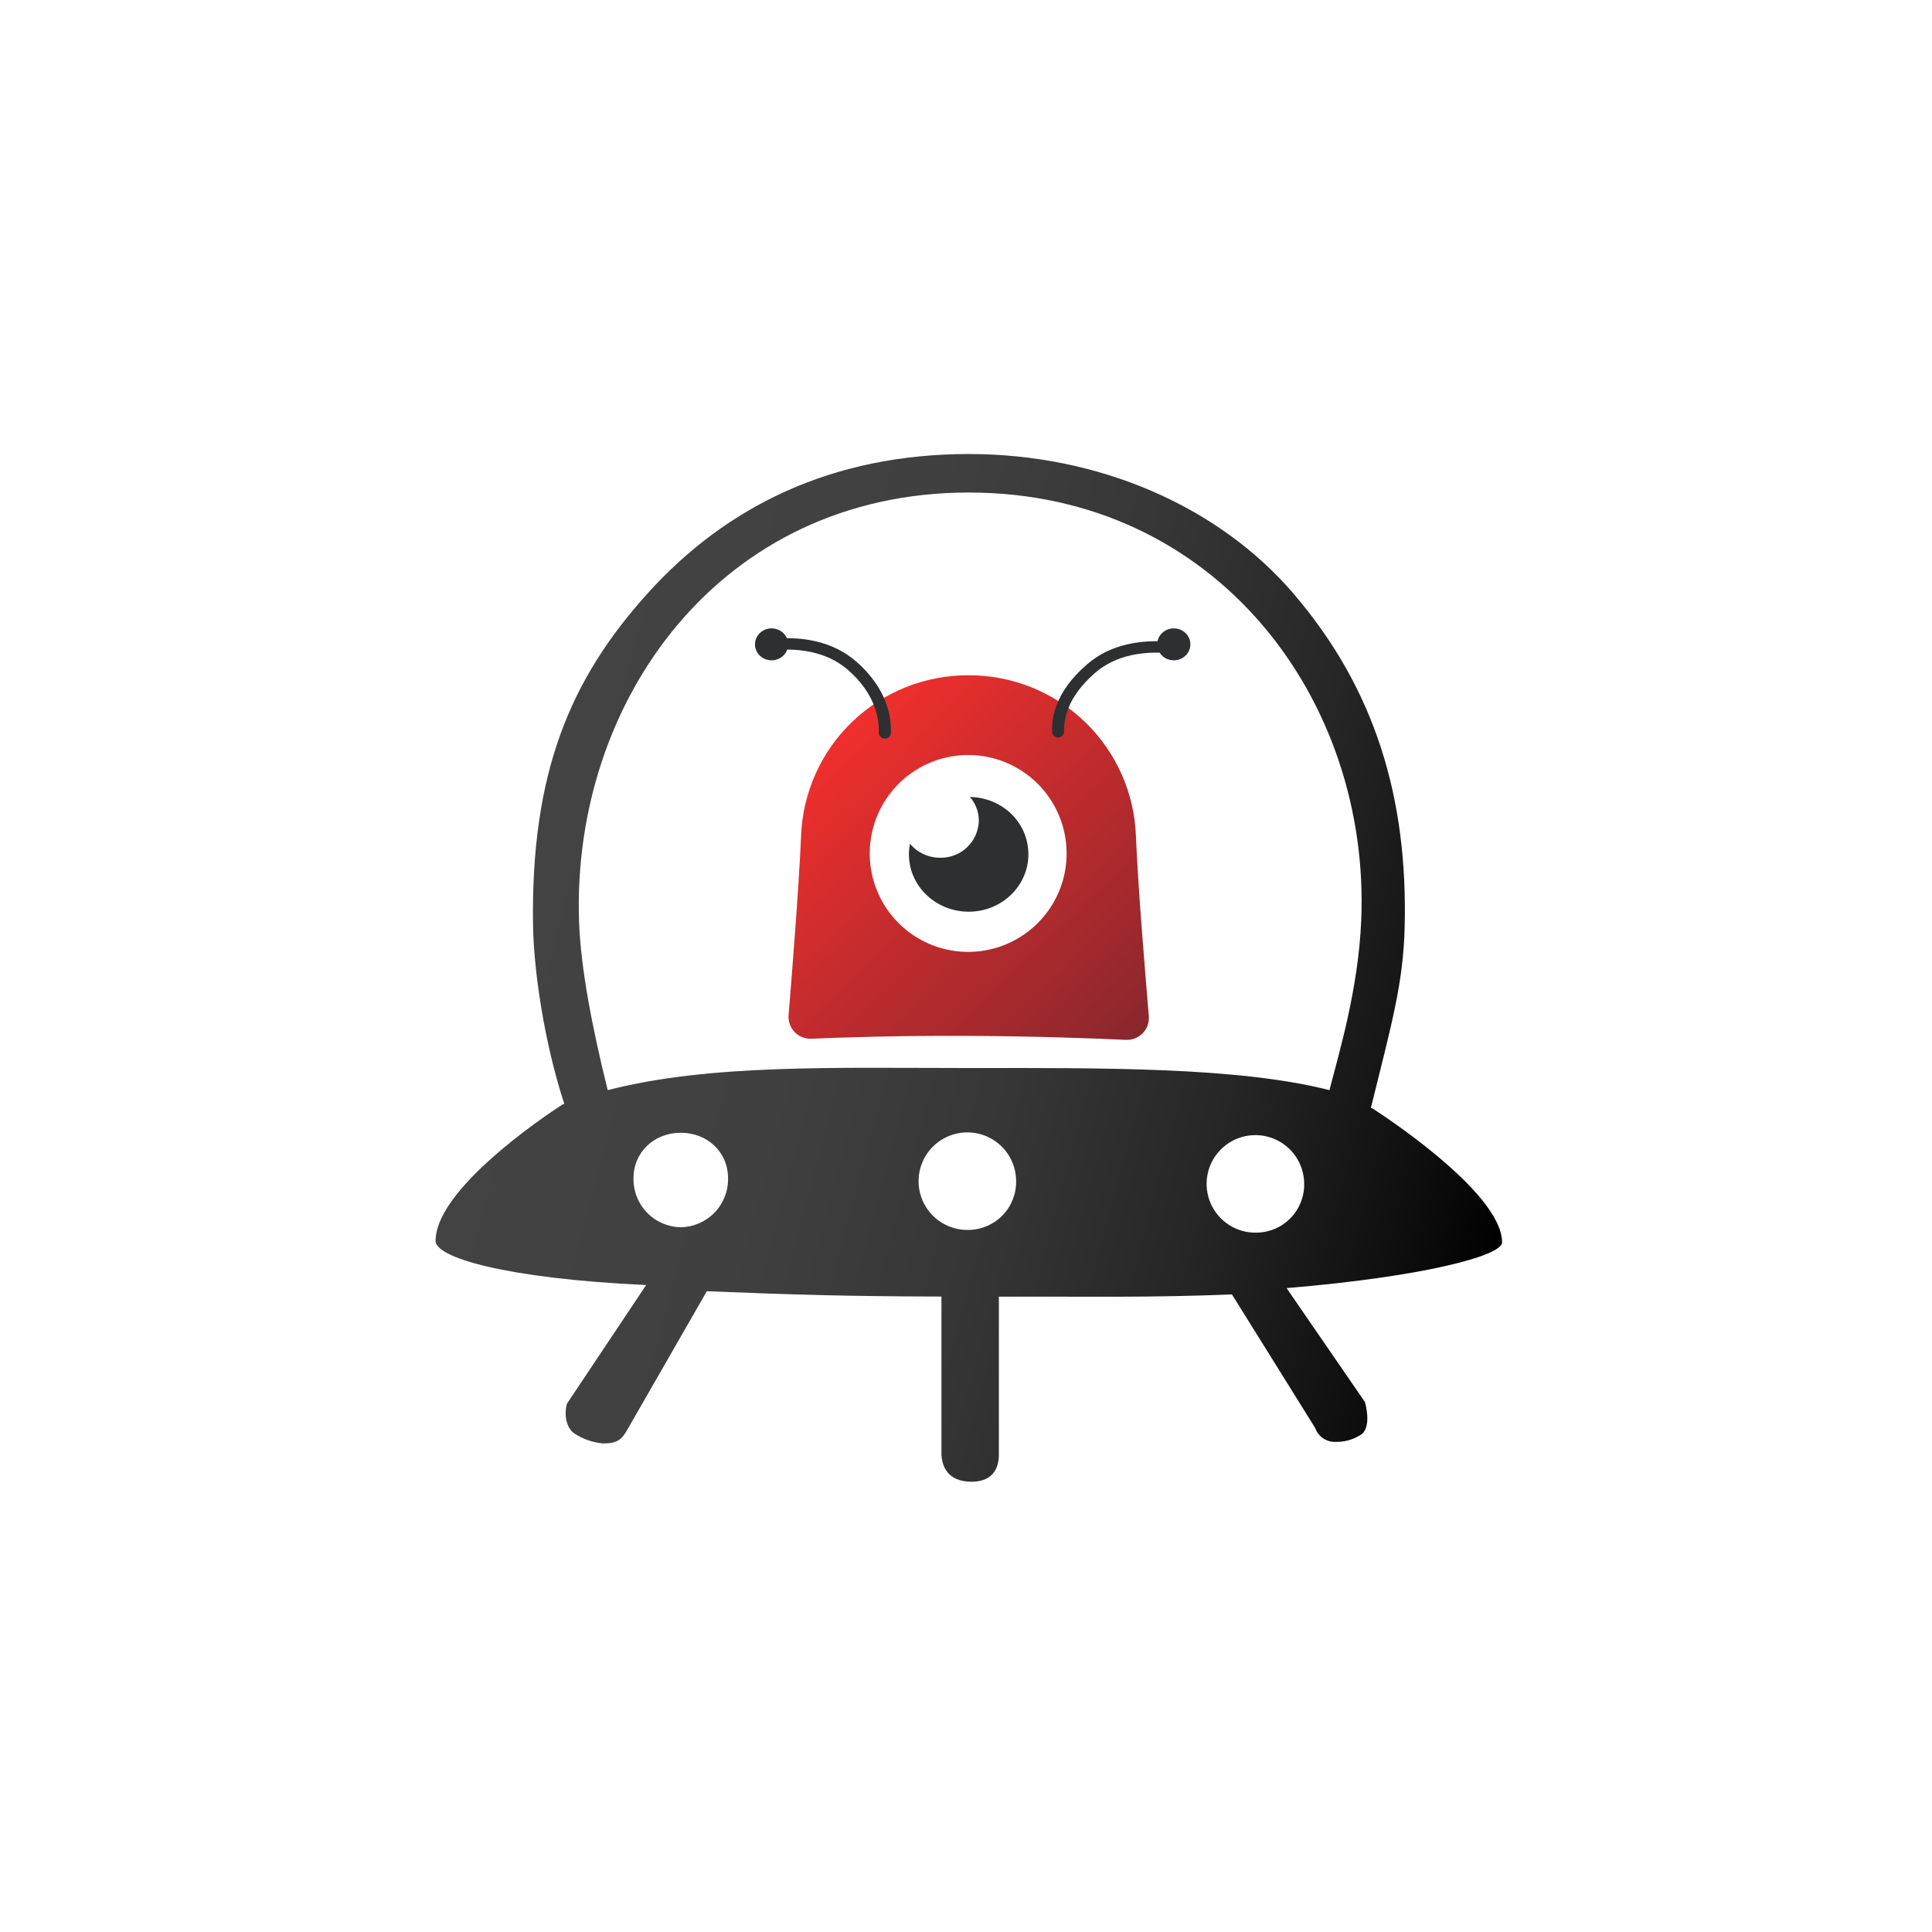
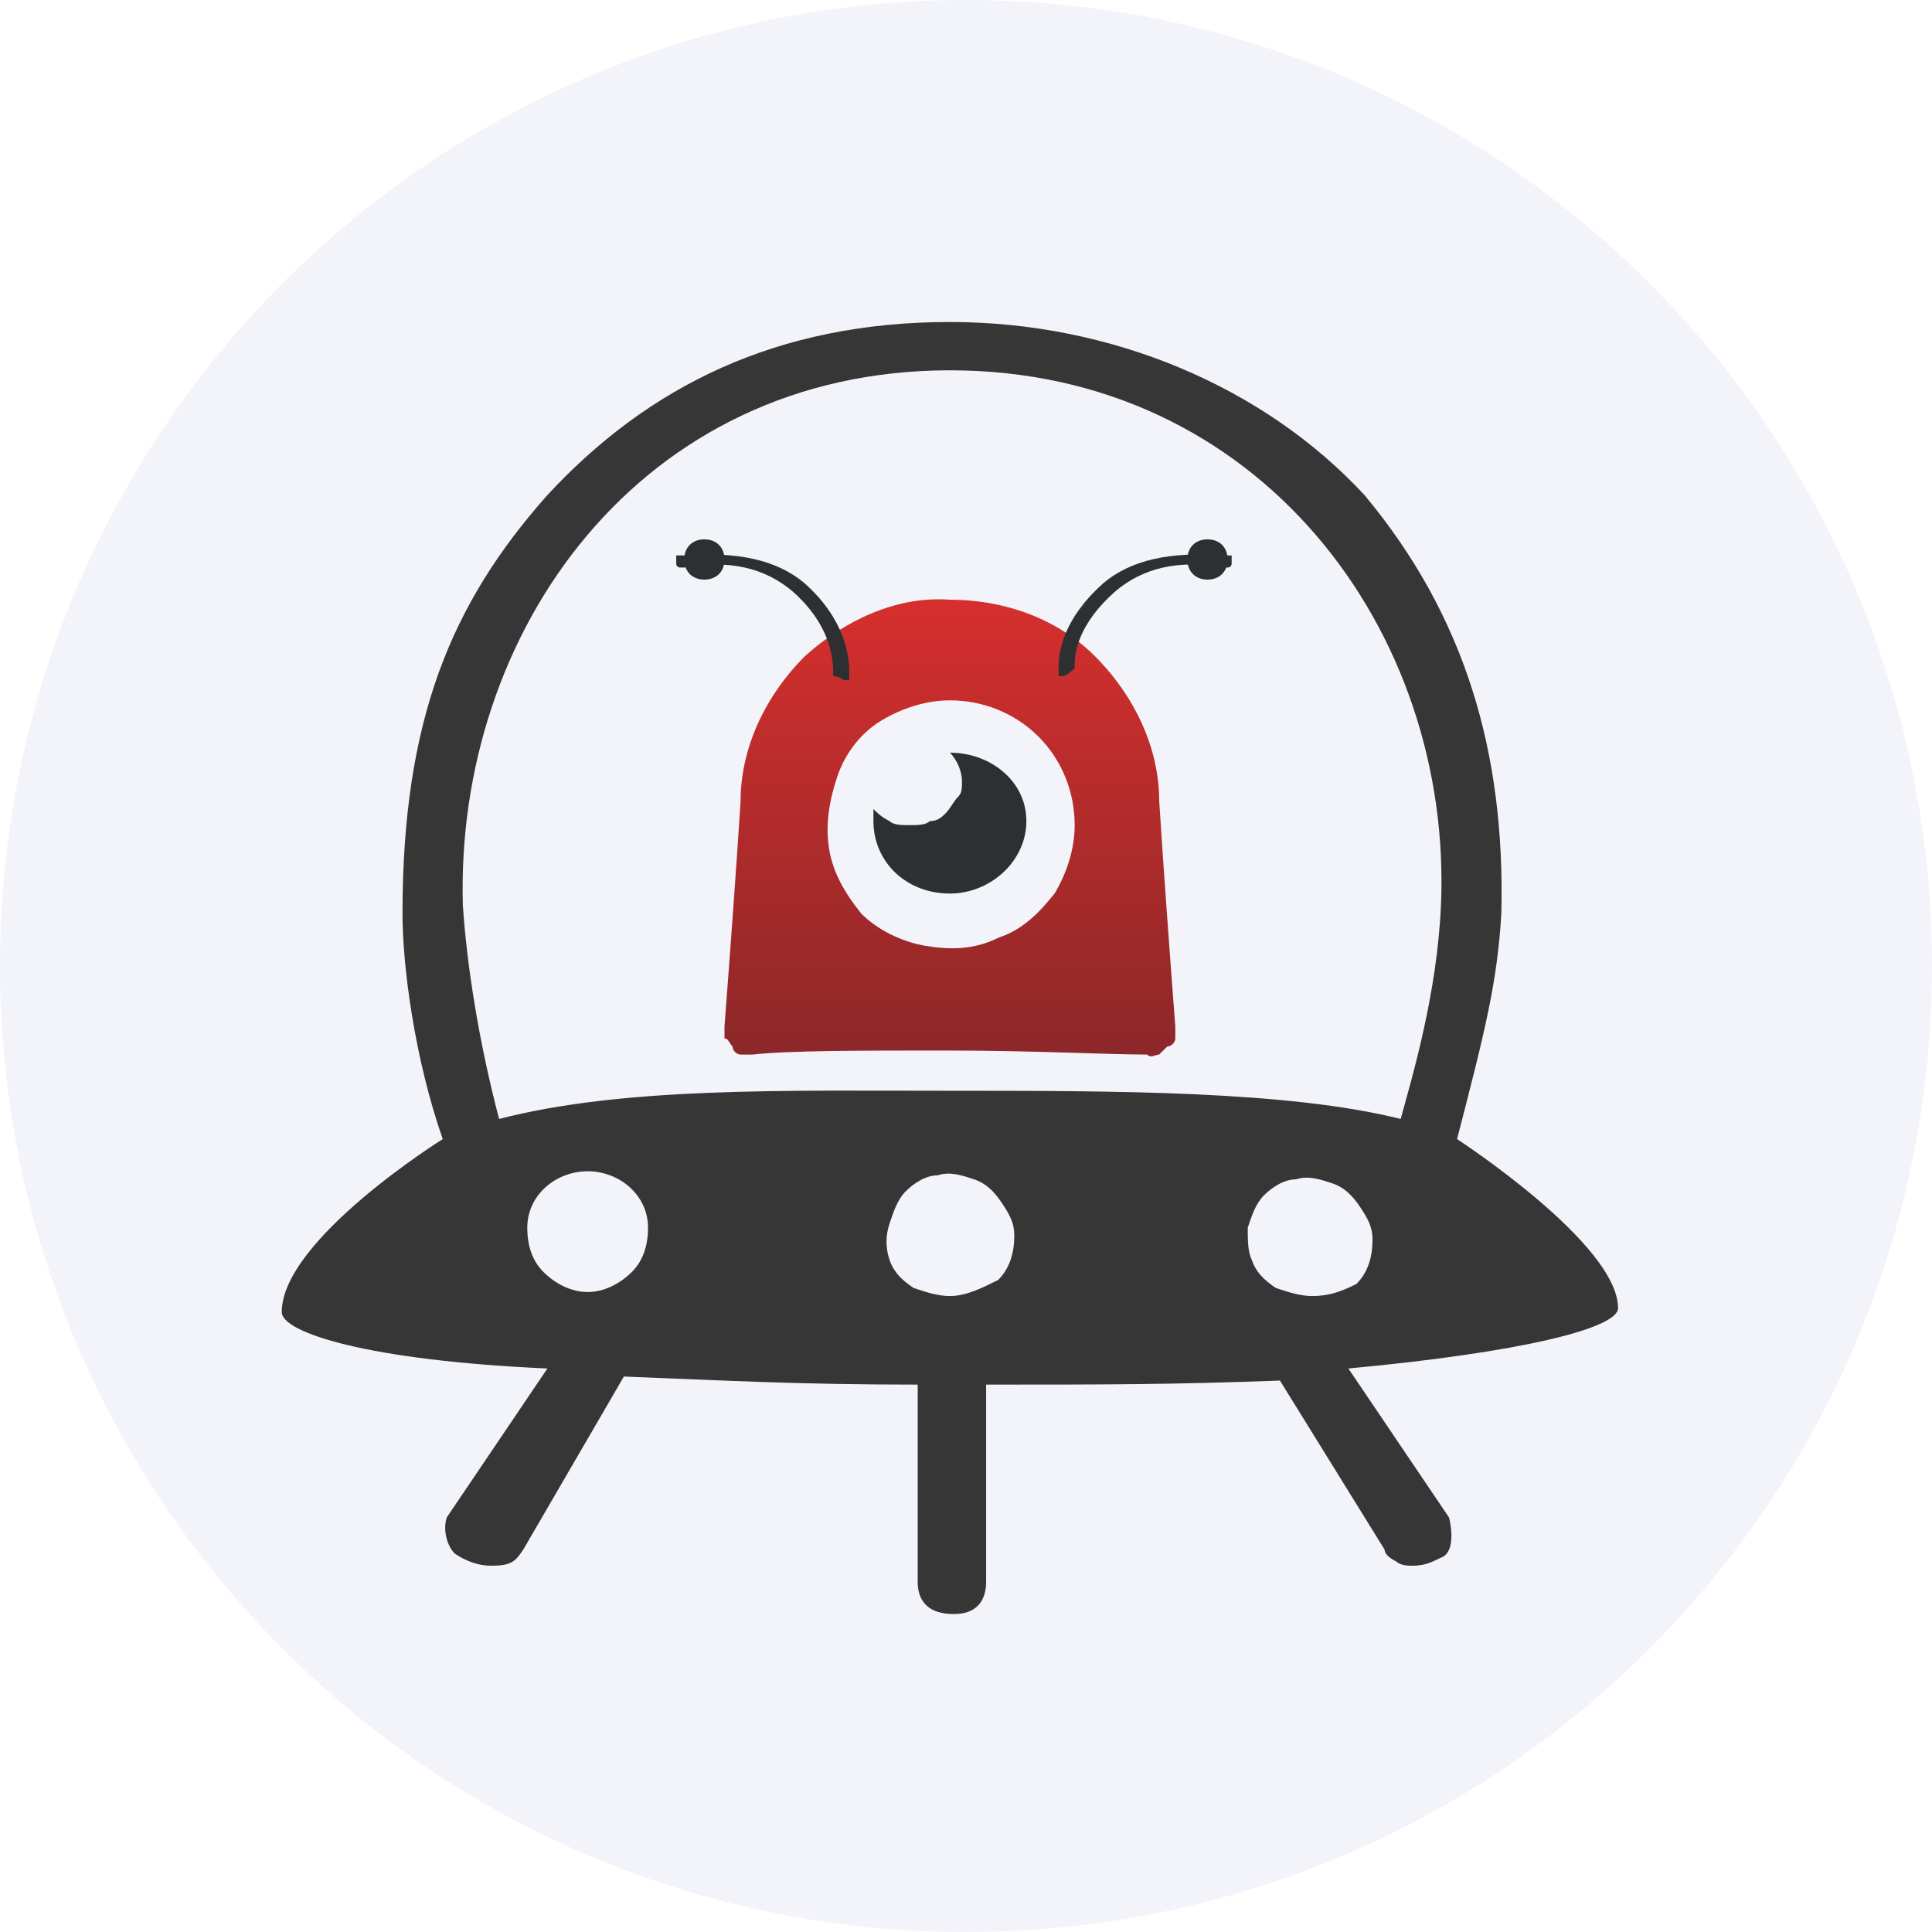
- <svg xmlns="http://www.w3.org/2000/svg" viewBox="100 100 400 400" width="400" height="400">
-   <defs>
-     <linearGradient id="icon-light-logo-mobile_paint0_linear_1066_28677" x1="14.957" y1="12.631" x2="26.482" y2="24.548" gradientUnits="userSpaceOnUse" gradientTransform="matrix(5.319468, 0, 0, 5.319468, 190.1824, 188.7013)">
-       <stop stop-color="#EF2F2D" />
-       <stop offset="1" stop-color="#89272D" />
-     </linearGradient>
-     <linearGradient id="icon-light-logo-mobile_paint1_linear_1066_28677" x1="3.381" y1="17.198" x2="42.58" y2="27.705" gradientUnits="userSpaceOnUse" gradientTransform="matrix(5.319468, 0, 0, 5.319468, 190.1824, 188.7013)">
-       <stop stop-color="#434344" />
-       <stop offset="0.29" stop-color="#404041" />
-       <stop offset="0.51" stop-color="#363637" />
-       <stop offset="0.71" stop-color="#262627" />
-       <stop offset="0.9" stop-color="#0F0F0F" />
-       <stop offset="1" />
-     </linearGradient>
-   </defs>
-   <path d="M 335.182 273.139 C 335.615 283.711 337.122 301.608 337.85 310.395 C 337.901 311.034 337.817 311.678 337.601 312.283 C 337.388 312.888 337.046 313.441 336.601 313.904 C 336.155 314.367 335.617 314.731 335.023 314.97 C 334.426 315.209 333.786 315.319 333.143 315.293 C 326.643 314.988 314.543 314.528 300.068 314.465 C 285.958 314.398 274.284 314.787 267.957 315.058 C 267.318 315.084 266.679 314.973 266.088 314.734 C 265.493 314.494 264.957 314.132 264.514 313.671 C 264.07 313.208 263.73 312.658 263.516 312.057 C 263.3 311.454 263.216 310.811 263.267 310.175 C 263.985 301.465 265.396 283.704 265.854 273.139 C 266.165 264.169 269.954 255.674 276.423 249.452 C 282.891 243.23 291.528 239.772 300.503 239.811 C 309.482 239.765 318.126 243.22 324.602 249.441 C 331.076 255.664 334.872 264.165 335.182 273.139 Z M 300.457 256.316 C 296.425 256.315 292.485 257.509 289.132 259.748 C 285.781 261.985 283.168 265.171 281.623 268.894 C 280.08 272.618 279.676 276.716 280.46 280.67 C 281.246 284.624 283.187 288.257 286.038 291.107 C 288.887 293.958 292.517 295.899 296.472 296.686 C 300.427 297.472 304.523 297.07 308.25 295.528 C 311.973 293.986 315.157 291.372 317.398 288.021 C 319.637 284.67 320.831 280.729 320.831 276.698 C 320.831 271.295 318.688 266.115 314.868 262.292 C 311.052 258.472 305.872 256.321 300.471 256.316 L 300.457 256.316 Z" fill="url(#icon-light-logo-mobile_paint0_linear_1066_28677)" style="" />
-   <path d="M 300.817 265.006 C 302.001 266.364 302.654 268.103 302.656 269.904 C 302.634 270.934 302.411 271.95 301.997 272.893 C 301.584 273.839 300.986 274.69 300.243 275.403 C 299.499 276.117 298.622 276.676 297.662 277.05 C 296.7 277.425 295.677 277.606 294.646 277.584 C 293.457 277.591 292.28 277.335 291.2 276.836 C 290.12 276.335 289.165 275.603 288.401 274.692 C 288.26 275.411 288.186 276.144 288.183 276.878 C 288.183 283.438 293.722 288.757 300.554 288.757 C 307.387 288.757 312.917 283.438 312.917 276.878 C 312.917 270.316 307.528 265.109 300.817 265.006 Z" fill="#2D2F31" style="" />
-   <path d="M 319.091 252.686 C 318.933 252.695 318.776 252.674 318.628 252.621 C 318.477 252.57 318.341 252.487 318.224 252.383 C 318.107 252.278 318.012 252.15 317.943 252.008 C 317.875 251.866 317.838 251.711 317.829 251.553 C 317.727 248.9 318.204 243.465 325.077 237.533 C 329.813 233.45 336.406 231.975 344.699 233.14 C 344.858 233.161 345.011 233.214 345.146 233.296 C 345.284 233.38 345.404 233.488 345.497 233.618 C 345.59 233.747 345.658 233.894 345.692 234.05 C 345.728 234.205 345.731 234.367 345.705 234.525 C 345.648 234.818 345.484 235.078 345.244 235.256 C 345.004 235.434 344.706 235.514 344.408 235.481 C 336.859 234.413 330.931 235.694 326.765 239.279 C 320.786 244.457 320.256 249.096 320.294 251.475 C 320.302 251.78 320.19 252.078 319.982 252.302 C 319.774 252.527 319.488 252.662 319.182 252.68 L 319.091 252.686 Z" fill="#2D2F31" style="" />
-   <path d="M 343.02 236.711 C 344.919 236.711 346.457 235.232 346.457 233.404 C 346.457 231.579 344.919 230.099 343.02 230.099 C 341.123 230.099 339.585 231.579 339.585 233.404 C 339.585 235.232 341.123 236.711 343.02 236.711 Z" fill="#2D2F31" style="" />
-   <path d="M 283.176 252.906 C 283.333 252.917 283.491 252.896 283.64 252.845 C 283.789 252.792 283.926 252.714 284.043 252.608 C 284.16 252.503 284.256 252.376 284.324 252.235 C 284.391 252.092 284.43 251.937 284.437 251.779 C 284.548 249.063 284.094 242.872 277.191 236.898 C 272.46 232.817 265.862 231.34 257.568 232.505 C 257.409 232.528 257.258 232.582 257.122 232.666 C 256.985 232.746 256.866 232.856 256.771 232.986 C 256.679 233.115 256.612 233.261 256.576 233.417 C 256.541 233.572 256.537 233.733 256.564 233.89 C 256.618 234.182 256.783 234.445 257.024 234.623 C 257.263 234.8 257.561 234.881 257.857 234.849 C 265.407 233.779 271.341 235.062 275.502 238.646 C 281.501 243.822 282.018 249.219 281.94 251.664 C 281.931 251.971 282.043 252.27 282.251 252.497 C 282.458 252.725 282.745 252.862 283.053 252.88 L 283.176 252.906 Z" fill="#2D2F31" style="" />
-   <path d="M 259.747 236.711 C 261.646 236.711 263.185 235.232 263.185 233.404 C 263.185 231.579 261.646 230.099 259.747 230.099 C 257.851 230.099 256.312 231.579 256.312 233.404 C 256.312 235.232 257.851 236.711 259.747 236.711 Z" fill="#2D2F31" style="" />
-   <path d="M 410.99 357.23 C 410.99 346.509 384.139 329.48 384.139 329.48 L 383.829 329.389 C 388.254 311.48 390.531 303.509 390.823 291.862 C 391.47 265.264 384.761 242.748 367.899 223.006 C 352.222 204.651 327.266 194 300.61 194 C 272.276 194 250.438 204.8 234.231 222.69 C 218.023 240.58 209.89 259.983 210.358 291.564 C 210.492 300.402 212.498 315.239 216.827 328.543 L 216.522 328.633 C 216.522 328.633 190.183 345.338 190.183 356.914 C 190.183 360.336 204.417 364.678 233.778 366.055 L 217.402 390.592 C 216.756 392.681 217.157 395.553 218.911 396.783 C 220.639 397.922 222.616 398.623 224.674 398.834 C 227.788 398.924 228.757 398.025 229.903 395.96 L 246.344 367.337 C 263.814 368.03 274.929 368.398 294.915 368.436 L 294.915 401.196 C 295.032 403.168 295.867 406.774 301.166 406.774 C 305.979 406.774 306.807 403.396 306.807 401.196 L 306.807 368.456 C 326.769 368.417 337.626 368.683 355.064 367.998 L 372.293 395.644 C 372.606 396.536 373.204 397.301 373.993 397.821 C 374.784 398.341 375.723 398.589 376.667 398.523 C 378.349 398.549 380.002 398.1 381.441 397.229 C 383.383 396.361 383.383 393.172 382.599 390.281 L 366.373 366.689 C 394.711 364.334 410.99 359.98 410.99 357.23 Z M 240.948 354.086 C 238.311 354.045 235.8 352.958 233.963 351.067 C 232.128 349.172 231.118 346.628 231.158 343.991 C 231.158 338.415 235.538 334.526 240.948 334.526 C 246.357 334.526 250.737 338.408 250.737 343.991 C 250.774 346.627 249.766 349.171 247.931 351.065 C 246.095 352.956 243.583 354.044 240.948 354.086 Z M 300.59 354.643 C 298.581 354.704 296.597 354.165 294.896 353.094 C 293.195 352.02 291.852 350.465 291.04 348.626 C 290.226 346.787 289.983 344.746 290.338 342.767 C 290.691 340.787 291.628 338.958 293.029 337.514 C 294.43 336.072 296.227 335.079 298.197 334.664 C 300.163 334.25 302.21 334.431 304.073 335.187 C 305.937 335.942 307.532 337.236 308.656 338.904 C 309.779 340.572 310.379 342.538 310.379 344.549 C 310.419 347.186 309.41 349.729 307.573 351.622 C 305.738 353.514 303.227 354.602 300.59 354.643 Z M 360.225 355.204 C 358.216 355.266 356.234 354.728 354.532 353.656 C 352.83 352.584 351.487 351.029 350.675 349.189 C 349.863 347.349 349.618 345.31 349.973 343.329 C 350.328 341.35 351.265 339.521 352.666 338.079 C 354.065 336.635 355.865 335.642 357.831 335.228 C 359.799 334.814 361.847 334.995 363.709 335.751 C 365.572 336.505 367.169 337.8 368.292 339.468 C 369.416 341.136 370.014 343.1 370.014 345.112 C 370.053 347.747 369.042 350.291 367.208 352.183 C 365.372 354.077 362.862 355.163 360.225 355.204 Z M 375.244 325.702 C 356.317 320.88 328.294 321.12 300.582 321.12 C 272.871 321.12 246.881 320.272 225.822 325.702 C 222.67 313.039 220.198 300.402 219.88 290.613 C 218.404 245.115 249.139 201.973 300.582 201.973 C 352.027 201.973 383.791 245.147 381.823 290.613 C 381.208 304.925 377.216 318.027 375.244 325.702 Z" fill="url(#icon-light-logo-mobile_paint1_linear_1066_28677)" style="" />
+ <svg xmlns="http://www.w3.org/2000/svg" version="1.1" id="Layer_1" x="0px" y="0px" viewBox="0 0 48 48" style="enable-background:new 0 0 48 48;" xml:space="preserve">
+   <style type="text/css">
+ 	.st0{fill:#F3F3FA;}
+ 	.st1{fill:url(#SVGID_1_);}
+ 	.st2{fill:#2D2F31;}
+ 	.st3{fill:#363637;}
+ </style>
+   <circle class="st0" cx="24" cy="24" r="24" />
+   <linearGradient id="SVGID_1_" gradientUnits="userSpaceOnUse" x1="23.6" y1="-2074.889" x2="23.6" y2="-2086.244" gradientTransform="matrix(1 0 0 -1 0 -2060)">
+     <stop offset="0" style="stop-color:#D52F2D" />
+     <stop offset="1" style="stop-color:#8C2729" />
+   </linearGradient>
+   <path class="st1" d="M28.8,19.9c0.1,1.6,0.3,4.3,0.4,5.6c0,0.1,0,0.2,0,0.3c0,0.1-0.1,0.2-0.2,0.2c-0.1,0.1-0.1,0.1-0.2,0.2  c-0.1,0-0.2,0.1-0.3,0c-1,0-2.8-0.1-5-0.1c-2.1,0-3.9,0-4.8,0.1c-0.1,0-0.2,0-0.3,0c-0.1,0-0.2-0.1-0.2-0.2  c-0.1-0.1-0.1-0.2-0.2-0.2c0-0.1,0-0.2,0-0.3c0.1-1.3,0.3-4,0.4-5.6c0-1.3,0.6-2.6,1.6-3.6c1-0.9,2.3-1.5,3.6-1.4  c1.4,0,2.7,0.5,3.6,1.4C28.2,17.3,28.8,18.6,28.8,19.9z M23.6,17.4c-0.6,0-1.2,0.2-1.7,0.5s-0.9,0.8-1.1,1.4s-0.3,1.2-0.2,1.8  c0.1,0.6,0.4,1.1,0.8,1.6c0.4,0.4,1,0.7,1.6,0.8c0.6,0.1,1.2,0.1,1.8-0.2c0.6-0.2,1-0.6,1.4-1.1c0.3-0.5,0.5-1.1,0.5-1.7  c0-0.8-0.3-1.6-0.9-2.2C25.2,17.7,24.4,17.4,23.6,17.4L23.6,17.4z" />
+   <path class="st2" d="M23.6,18.7c0.2,0.2,0.3,0.5,0.3,0.7s0,0.3-0.1,0.4s-0.2,0.3-0.3,0.4c-0.1,0.1-0.2,0.2-0.4,0.2  c-0.1,0.1-0.3,0.1-0.5,0.1s-0.4,0-0.5-0.1c-0.2-0.1-0.3-0.2-0.4-0.3c0,0.1,0,0.2,0,0.3c0,1,0.8,1.8,1.9,1.8c1,0,1.9-0.8,1.9-1.8  S24.6,18.7,23.6,18.7z" />
+   <path class="st2" d="M26.4,16.8C26.4,16.8,26.3,16.8,26.4,16.8c-0.1,0-0.1,0-0.1,0s0,0,0-0.1c0,0,0,0,0-0.1c0-0.4,0.1-1.2,1.1-2.1  c0.7-0.6,1.7-0.8,3-0.7c0,0,0,0,0.1,0c0,0,0,0,0.1,0c0,0,0,0,0,0.1c0,0,0,0,0,0.1c0,0,0,0.1-0.1,0.1h-0.1c-1.1-0.2-2,0-2.7,0.6  c-0.9,0.8-1,1.5-1,1.8v0.1C26.5,16.8,26.4,16.8,26.4,16.8L26.4,16.8z" />
+   <path class="st2" d="M30,14.4c0.3,0,0.5-0.2,0.5-0.5s-0.2-0.5-0.5-0.5s-0.5,0.2-0.5,0.5S29.7,14.4,30,14.4z" />
+   <path class="st2" d="M21,16.9L21,16.9c0.1,0,0.1,0,0.1,0s0,0,0-0.1c0,0,0,0,0-0.1c0-0.4-0.1-1.3-1.1-2.2c-0.7-0.6-1.7-0.8-3-0.7  c0,0,0,0-0.1,0c0,0,0,0-0.1,0c0,0,0,0,0,0.1c0,0,0,0,0,0.1c0,0,0,0.1,0.1,0.1H17c1.1-0.2,2,0,2.7,0.6c0.9,0.8,1,1.6,1,2v0.1  C20.9,16.8,20.9,16.9,21,16.9L21,16.9z" />
+   <path class="st2" d="M17.5,14.4c0.3,0,0.5-0.2,0.5-0.5s-0.2-0.5-0.5-0.5S17,13.6,17,13.9S17.2,14.4,17.5,14.4z" />
+   <path class="st3" d="M40.2,32.5c0-1.6-4-4.2-4-4.2l0,0c0.7-2.7,1-3.9,1.1-5.6c0.1-4-0.9-7.4-3.4-10.4C31.4,9.6,27.6,8,23.6,8  c-4.3,0-7.5,1.6-10,4.3C11.2,15,10,17.9,10,22.7c0,1.3,0.3,3.6,1,5.6l0,0c0,0-4,2.5-4,4.3c0,0.5,2.1,1.2,6.6,1.4l-2.5,3.7  c-0.1,0.3,0,0.7,0.2,0.9c0.3,0.2,0.6,0.3,0.9,0.3c0.5,0,0.6-0.1,0.8-0.4l2.5-4.3c2.6,0.1,4.3,0.2,7.3,0.2v4.9c0,0.3,0.1,0.8,0.9,0.8  c0.7,0,0.8-0.5,0.8-0.8v-4.9c3,0,4.6,0,7.3-0.1l2.6,4.2c0,0.1,0.1,0.2,0.3,0.3c0.1,0.1,0.3,0.1,0.4,0.1c0.3,0,0.5-0.1,0.7-0.2  c0.3-0.1,0.3-0.6,0.2-1L33.5,34C37.8,33.6,40.2,33,40.2,32.5z M14.6,32.1c-0.4,0-0.8-0.2-1.1-0.5s-0.4-0.7-0.4-1.1  c0-0.8,0.7-1.4,1.5-1.4s1.5,0.6,1.5,1.4c0,0.4-0.1,0.8-0.4,1.1C15.4,31.9,15,32.1,14.6,32.1z M23.6,32.2c-0.3,0-0.6-0.1-0.9-0.2  c-0.3-0.2-0.5-0.4-0.6-0.7c-0.1-0.3-0.1-0.6,0-0.9s0.2-0.6,0.4-0.8c0.2-0.2,0.5-0.4,0.8-0.4c0.3-0.1,0.6,0,0.9,0.1s0.5,0.3,0.7,0.6  c0.2,0.3,0.3,0.5,0.3,0.8c0,0.4-0.1,0.8-0.4,1.1C24.4,32,24,32.2,23.6,32.2z M32.6,32.2c-0.3,0-0.6-0.1-0.9-0.2  c-0.3-0.2-0.5-0.4-0.6-0.7C31,31.1,31,30.8,31,30.5c0.1-0.3,0.2-0.6,0.4-0.8c0.2-0.2,0.5-0.4,0.8-0.4c0.3-0.1,0.6,0,0.9,0.1  c0.3,0.1,0.5,0.3,0.7,0.6c0.2,0.3,0.3,0.5,0.3,0.8c0,0.4-0.1,0.8-0.4,1.1C33.3,32.1,33,32.2,32.6,32.2z M34.8,27.8  c-2.8-0.7-7.1-0.7-11.2-0.7s-8.1-0.1-11.2,0.7c-0.5-1.9-0.8-3.8-0.9-5.3c-0.2-6.8,4.4-13.3,12.1-13.3s12.5,6.5,12.2,13.3  C35.7,24.7,35.1,26.7,34.8,27.8z" />
</svg>
